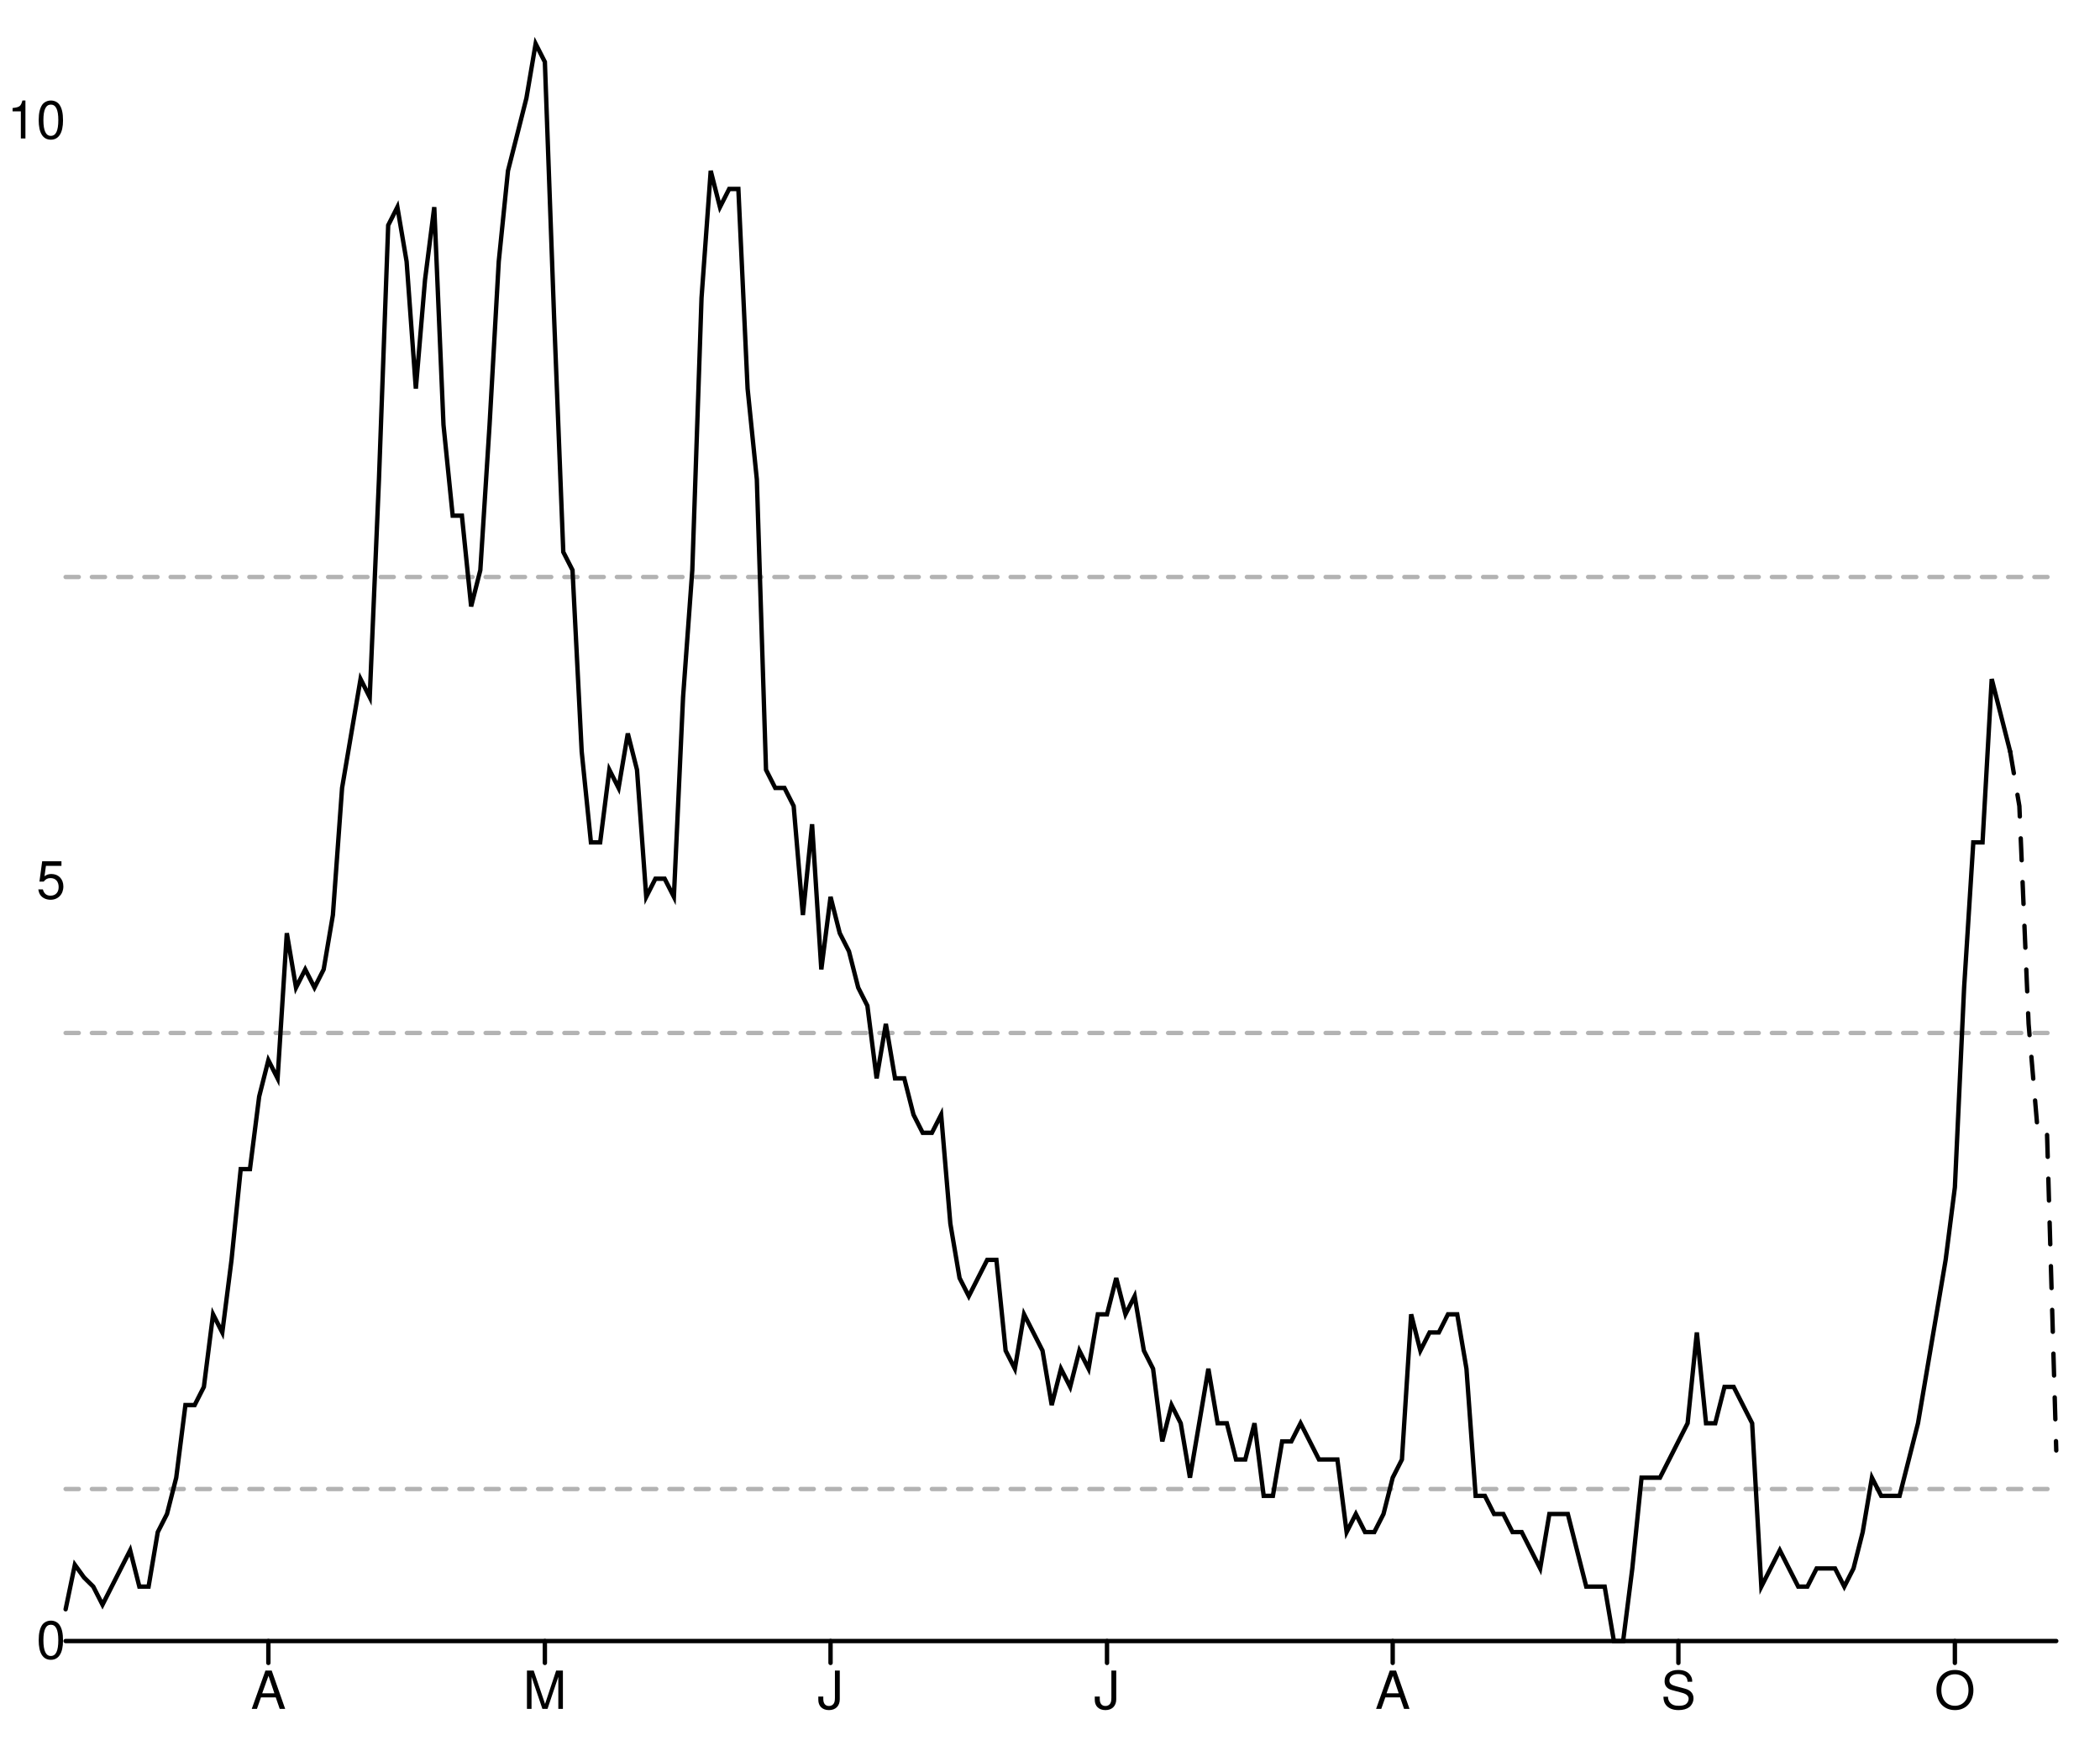
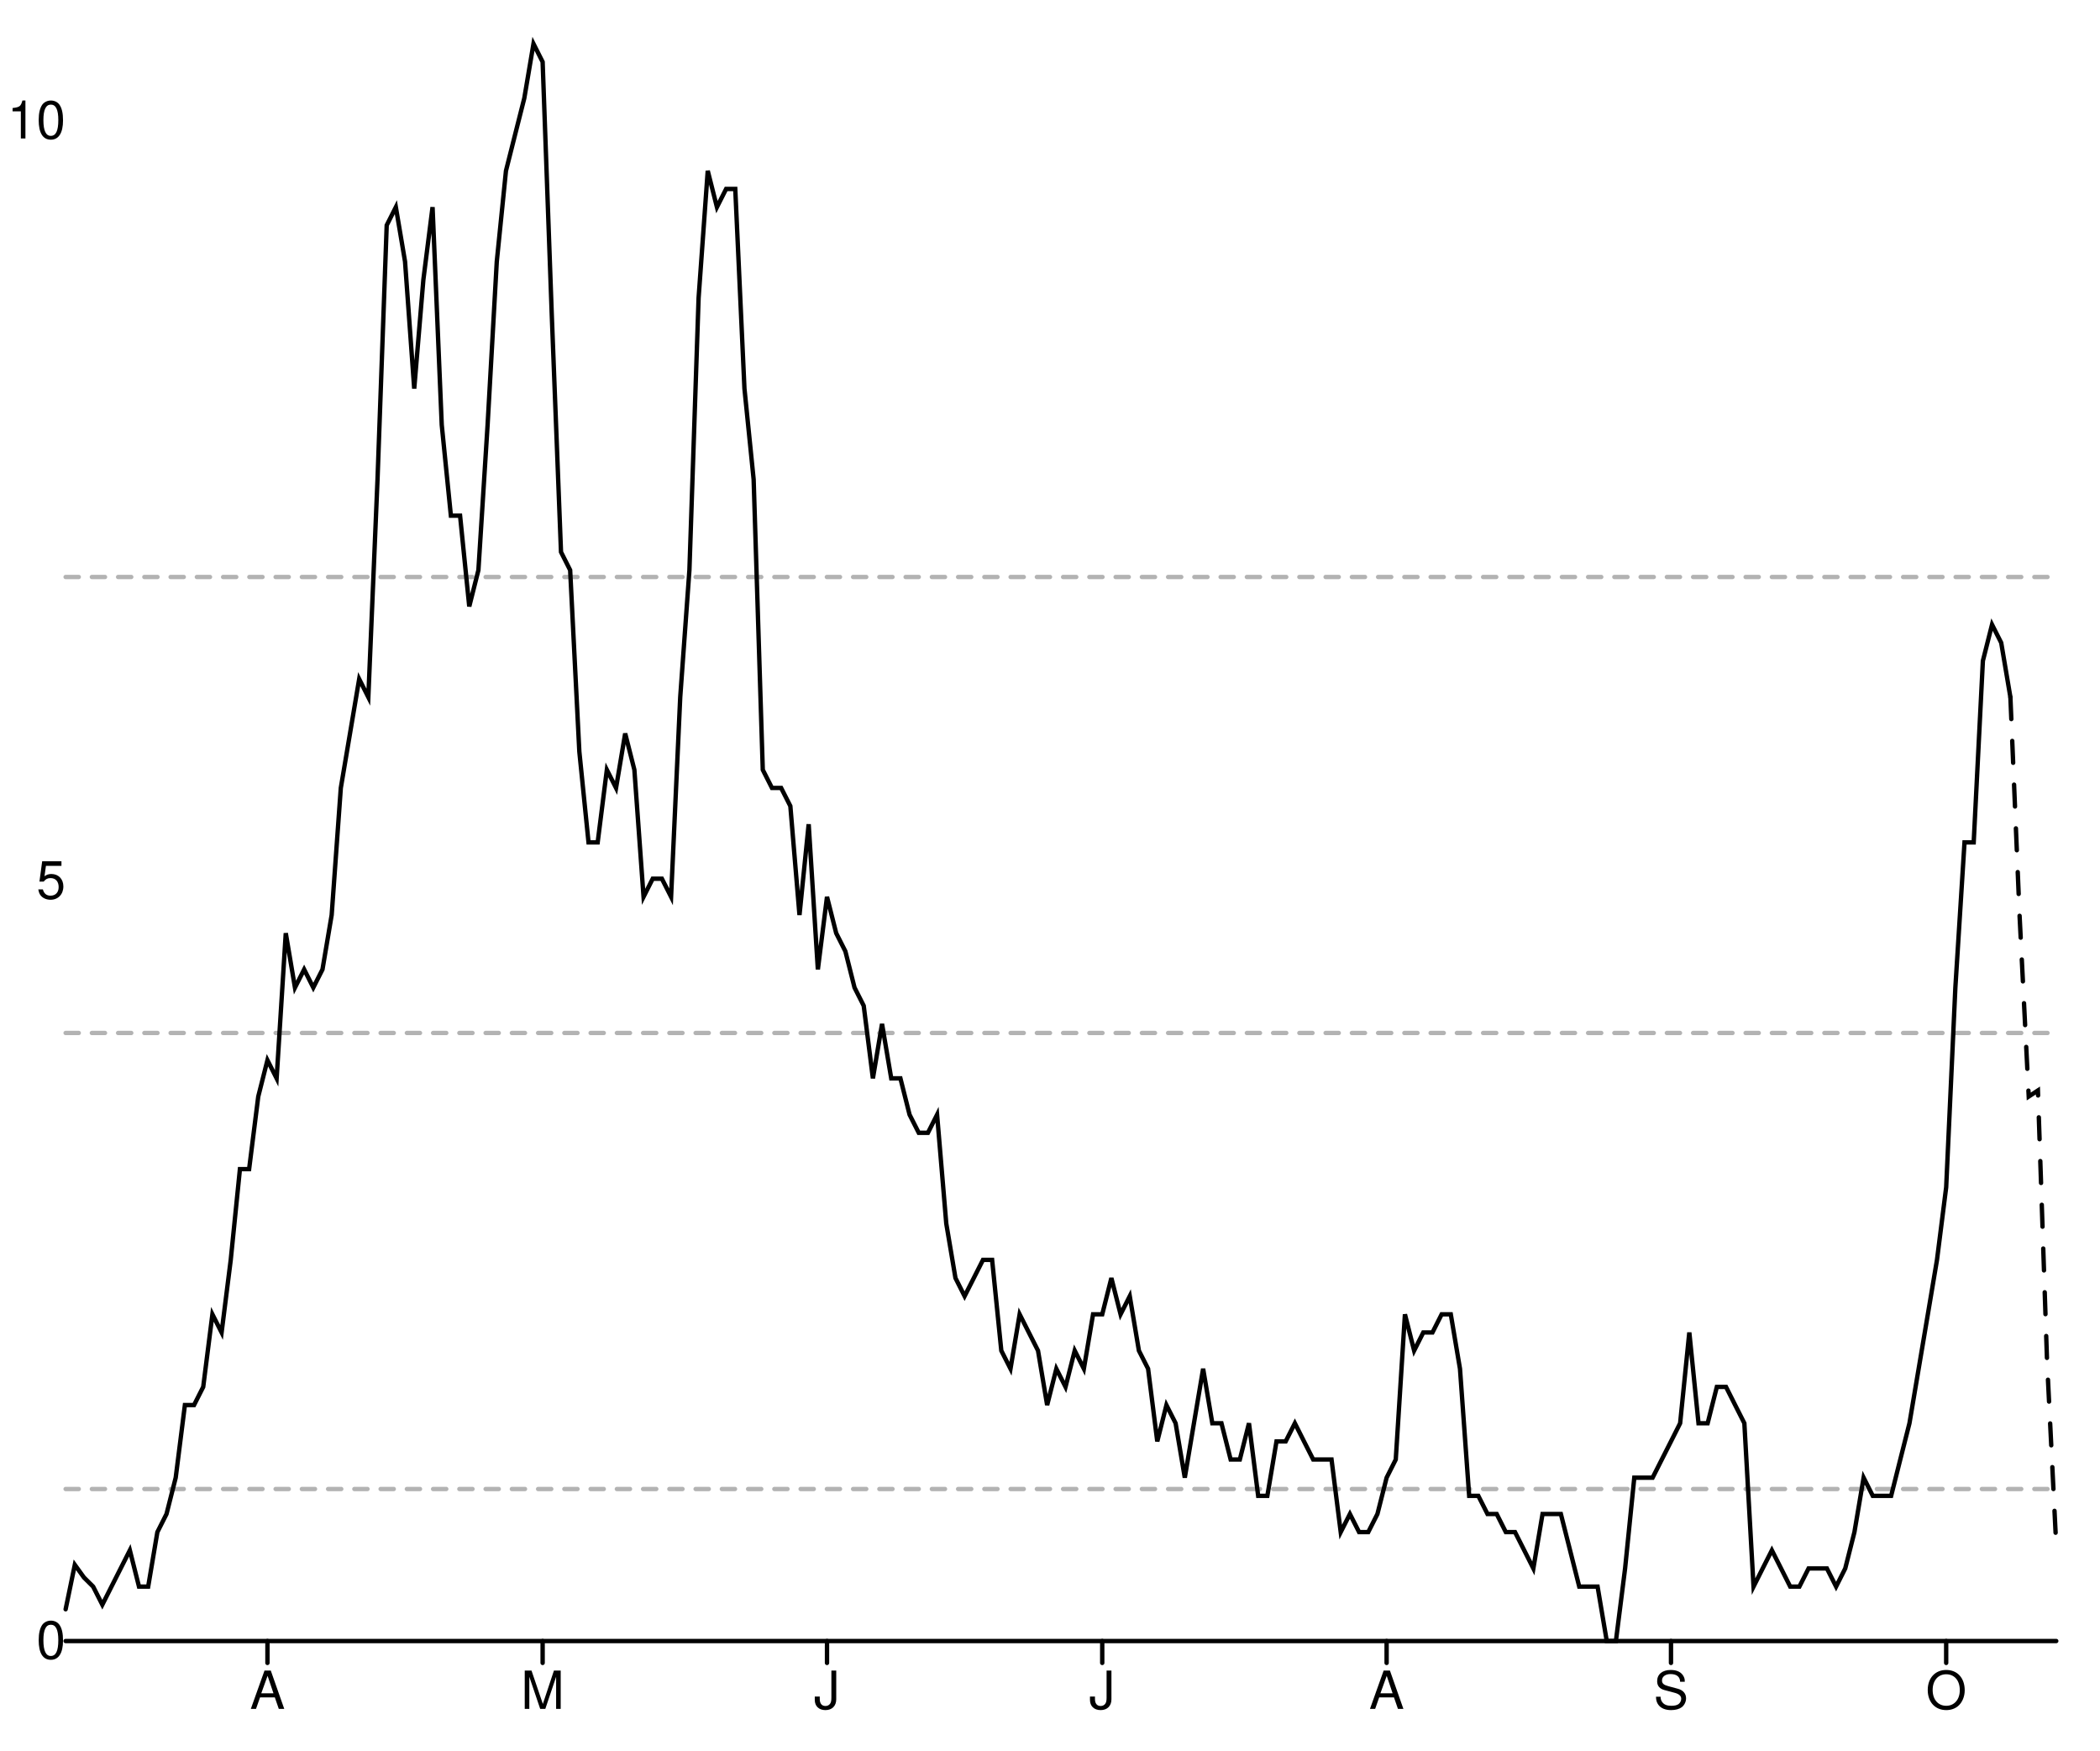
<svg xmlns="http://www.w3.org/2000/svg" width="480" height="400" viewBox="0 0 480 400" style="overflow:display" preserveAspectRatio="xMinYMin meet" overflow="visible">
  <defs>
    <style>
	.data-series path.line { fill-opacity: 0; stroke: black; }
	.data-series path.line.dotted { stroke-dasharray: 12 20 }
	.data-series circle { display: none; }
	.data-series:hover path.line, .data-series.on path.line { stroke-width: 1; }
	.data-series:hover circle, .data-series.on circle { display: inline; }
	.data-series circle:hover, .data-series circle.on { r: 1px!important; }
	.graph-grid { font-family: "Helvetica Neue",Helvetica,Arial,"Lucida Grande",sans-serif; }
	.graph-grid line { stroke: black; stroke-width: 1; stroke-linecap: round; }
	.graph-grid.graph-grid-x text { text-anchor: middle; dominant-baseline: hanging; transform: translateY(10px); }
	.graph-grid.graph-grid-y text { text-anchor: end; dominant-baseline: middle; transform: translateX(-10px); }
	</style>
  </defs>
  <g class="graph-grid graph-grid-y">
    <line x1="15.00" y1="375.00" x2="470.00" y2="375.00" data-left="15" />
    <text x="25" y="375" text-anchor="end">0</text>
    <text x="25" y="201.318" text-anchor="end">5</text>
    <text x="25" y="27.636" text-anchor="end">10</text>
    <text style="text-anchor:middle;dominant-baseline:hanging;font-weight:bold;transform: translateY(192.5px) rotate(-90deg);" />
  </g>
  <g class="graph-grid graph-grid-x">
-     <line class="tick" x1="61.34" y1="375.00" x2="61.34" y2="380.00" />
-     <text x="61.343" y="375" text-anchor="middle">A</text>
-     <line class="tick" x1="124.54" y1="375.00" x2="124.54" y2="380.00" />
-     <text x="124.537" y="375" text-anchor="middle">M</text>
-     <line class="tick" x1="189.84" y1="375.00" x2="189.84" y2="380.00" />
-     <text x="189.838" y="375" text-anchor="middle">J</text>
-     <line class="tick" x1="253.03" y1="375.00" x2="253.03" y2="380.00" />
-     <text x="253.032" y="375" text-anchor="middle">J</text>
-     <line class="tick" x1="318.33" y1="375.00" x2="318.33" y2="380.00" />
-     <text x="318.333" y="375" text-anchor="middle">A</text>
-     <line class="tick" x1="383.63" y1="375.00" x2="383.63" y2="380.00" />
-     <text x="383.634" y="375" text-anchor="middle">S</text>
-     <line class="tick" x1="446.83" y1="375.00" x2="446.83" y2="380.00" />
-     <text x="446.829" y="375" text-anchor="middle">O</text>
+     <line class="tick" x1="61.13" y1="375.00" x2="61.13" y2="380.00" />
+     <text x="61.129" y="375" text-anchor="middle">A</text>
+     <line class="tick" x1="124.03" y1="375.00" x2="124.03" y2="380.00" />
+     <text x="124.032" y="375" text-anchor="middle">M</text>
+     <line class="tick" x1="189.03" y1="375.00" x2="189.03" y2="380.00" />
+     <text x="189.032" y="375" text-anchor="middle">J</text>
+     <line class="tick" x1="251.94" y1="375.00" x2="251.94" y2="380.00" />
+     <text x="251.935" y="375" text-anchor="middle">J</text>
+     <line class="tick" x1="316.94" y1="375.00" x2="316.94" y2="380.00" />
+     <text x="316.935" y="375" text-anchor="middle">A</text>
+     <line class="tick" x1="381.94" y1="375.00" x2="381.94" y2="380.00" />
+     <text x="381.935" y="375" text-anchor="middle">S</text>
+     <line class="tick" x1="444.84" y1="375.00" x2="444.84" y2="380.00" />
+     <text x="444.839" y="375" text-anchor="middle">O</text>
    <text style="text-anchor:middle;dominant-baseline:hanging;font-weight:bold;transform: translateY(192.5px) rotate(-90deg);" />
  </g>
  <g data-series="widespread" class="data-series">
    <path d="M 15.00,131.85L 470.00,131.85" id="E07000108-level-0" class="line" stroke-width="1" stroke-linecap="round" stroke-dasharray="3,3" fill-opacity="0.3" opacity="0.3" />
  </g>
  <g data-series="substantial" class="data-series">
    <path d="M 15.00,236.05L 470.00,236.05" id="E07000108-level-1" class="line" stroke-width="1" stroke-linecap="round" stroke-dasharray="3,3" fill-opacity="0.3" opacity="0.3" />
  </g>
  <g data-series="moderate" class="data-series">
    <path d="M 15.00,340.26L 470.00,340.26" id="E07000108-level-2" class="line" stroke-width="1" stroke-linecap="round" stroke-dasharray="3,3" fill-opacity="0.3" opacity="0.3" />
  </g>
  <g data-series="new-cases" class="data-series">
-     <path d="M 15.00,367.74L 17.11,357.58L 19.21,360.48L 21.32,362.56L 23.43,366.70L 25.53,362.56L 27.64,358.41L 29.75,354.26L 31.85,362.56L 33.96,362.56L 36.06,350.11L 38.17,345.97L 40.28,337.67L 42.38,321.08L 44.49,321.08L 46.60,316.93L 48.70,300.34L 50.81,304.49L 52.92,287.90L 55.02,267.16L 57.13,267.16L 59.24,250.57L 61.34,242.27L 63.45,246.42L 65.56,213.24L 67.66,225.68L 69.77,221.53L 71.88,225.68L 73.98,221.53L 76.09,209.09L 78.19,180.06L 80.30,167.61L 82.41,155.17L 84.51,159.32L 86.62,109.55L 88.73,51.48L 90.83,47.33L 92.94,59.77L 95.05,88.81L 97.15,63.92L 99.26,47.33L 101.37,97.10L 103.47,117.84L 105.58,117.84L 107.69,138.58L 109.79,130.28L 111.90,97.10L 114.00,59.77L 116.11,39.03L 118.22,30.74L 120.32,22.44L 122.43,10.00L 124.54,14.15L 126.64,72.22L 128.75,126.14L 130.86,130.28L 132.96,171.76L 135.07,192.50L 137.18,192.50L 139.28,175.91L 141.39,180.06L 143.50,167.61L 145.60,175.91L 147.71,204.94L 149.81,200.80L 151.92,200.80L 154.03,204.94L 156.13,159.32L 158.24,130.28L 160.35,68.07L 162.45,39.03L 164.56,47.33L 166.67,43.18L 168.77,43.18L 170.88,88.81L 172.99,109.55L 175.09,175.91L 177.20,180.06L 179.31,180.06L 181.41,184.20L 183.52,209.09L 185.62,188.35L 187.73,221.53L 189.84,204.94L 191.94,213.24L 194.05,217.39L 196.16,225.68L 198.26,229.83L 200.37,246.42L 202.48,233.98L 204.58,246.42L 206.69,246.42L 208.80,254.72L 210.90,258.86L 213.01,258.86L 215.12,254.72L 217.22,279.60L 219.33,292.05L 221.44,296.19L 223.54,292.05L 225.65,287.90L 227.75,287.90L 229.86,308.64L 231.97,312.78L 234.07,300.34L 236.18,304.49L 238.29,308.64L 240.39,321.08L 242.50,312.78L 244.61,316.93L 246.71,308.64L 248.82,312.78L 250.93,300.34L 253.03,300.34L 255.14,292.05L 257.25,300.34L 259.35,296.19L 261.46,308.64L 263.56,312.78L 265.67,329.38L 267.78,321.08L 269.88,325.23L 271.99,337.67L 274.10,325.23L 276.20,312.78L 278.31,325.23L 280.42,325.23L 282.52,333.52L 284.63,333.52L 286.74,325.23L 288.84,341.82L 290.95,341.82L 293.06,329.38L 295.16,329.38L 297.27,325.23L 299.38,329.38L 301.48,333.52L 303.59,333.52L 305.69,333.52L 307.80,350.11L 309.91,345.97L 312.01,350.11L 314.12,350.11L 316.23,345.97L 318.33,337.67L 320.44,333.52L 322.55,300.34L 324.65,308.64L 326.76,304.49L 328.87,304.49L 330.97,300.34L 333.08,300.34L 335.19,312.78L 337.29,341.82L 339.40,341.82L 341.50,345.97L 343.61,345.97L 345.72,350.11L 347.82,350.11L 349.93,354.26L 352.04,358.41L 354.14,345.97L 356.25,345.97L 358.36,345.97L 360.46,354.26L 362.57,362.56L 364.68,362.56L 366.78,362.56L 368.89,375.00L 371.00,375.00L 373.10,358.41L 375.21,337.67L 377.31,337.67L 379.42,337.67L 381.53,333.52L 383.63,329.38L 385.74,325.23L 387.85,304.49L 389.95,325.23L 392.06,325.23L 394.17,316.93L 396.27,316.93L 398.38,321.08L 400.49,325.23L 402.59,362.56L 404.70,358.41L 406.81,354.26L 408.91,358.41L 411.02,362.56L 413.12,362.56L 415.23,358.41L 417.34,358.41L 419.44,358.41L 421.55,362.56L 423.66,358.41L 425.76,350.11L 427.87,337.67L 429.98,341.82L 432.08,341.82L 434.19,341.82L 436.30,333.52L 438.40,325.23L 440.51,312.78L 442.62,300.34L 444.72,287.90L 446.83,271.31L 448.94,225.68L 451.04,192.50L 453.15,192.50L 455.25,155.17L 457.36,163.47L 459.47,171.76" id="New cases" class="line" stroke-width="1" stroke-linecap="round" />
+     <path d="M 15.00,367.74L 17.10,357.58L 19.19,360.48L 21.29,362.56L 23.39,366.70L 25.48,362.56L 27.58,358.41L 29.68,354.26L 31.77,362.56L 33.87,362.56L 35.97,350.11L 38.06,345.97L 40.16,337.67L 42.26,321.08L 44.35,321.08L 46.45,316.93L 48.55,300.34L 50.65,304.49L 52.74,287.90L 54.84,267.16L 56.94,267.16L 59.03,250.57L 61.13,242.27L 63.23,246.42L 65.32,213.24L 67.42,225.68L 69.52,221.53L 71.61,225.68L 73.71,221.53L 75.81,209.09L 77.90,180.06L 80.00,167.61L 82.10,155.17L 84.19,159.32L 86.29,109.55L 88.39,51.48L 90.48,47.33L 92.58,59.77L 94.68,88.81L 96.77,63.92L 98.87,47.33L 100.97,97.10L 103.06,117.84L 105.16,117.84L 107.26,138.58L 109.35,130.28L 111.45,97.10L 113.55,59.77L 115.65,39.03L 117.74,30.74L 119.84,22.44L 121.94,10.00L 124.03,14.15L 126.13,72.22L 128.23,126.14L 130.32,130.28L 132.42,171.76L 134.52,192.50L 136.61,192.50L 138.71,175.91L 140.81,180.06L 142.90,167.61L 145.00,175.91L 147.10,204.94L 149.19,200.80L 151.29,200.80L 153.39,204.94L 155.48,159.32L 157.58,130.28L 159.68,68.07L 161.77,39.03L 163.87,47.33L 165.97,43.18L 168.06,43.18L 170.16,88.81L 172.26,109.55L 174.35,175.91L 176.45,180.06L 178.55,180.06L 180.65,184.20L 182.74,209.09L 184.84,188.35L 186.94,221.53L 189.03,204.94L 191.13,213.24L 193.23,217.39L 195.32,225.68L 197.42,229.83L 199.52,246.42L 201.61,233.98L 203.71,246.42L 205.81,246.42L 207.90,254.72L 210.00,258.86L 212.10,258.86L 214.19,254.72L 216.29,279.60L 218.39,292.05L 220.48,296.19L 222.58,292.05L 224.68,287.90L 226.77,287.90L 228.87,308.64L 230.97,312.78L 233.06,300.34L 235.16,304.49L 237.26,308.64L 239.35,321.08L 241.45,312.78L 243.55,316.93L 245.65,308.64L 247.74,312.78L 249.84,300.34L 251.94,300.34L 254.03,292.05L 256.13,300.34L 258.23,296.19L 260.32,308.64L 262.42,312.78L 264.52,329.38L 266.61,321.08L 268.71,325.23L 270.81,337.67L 272.90,325.23L 275.00,312.78L 277.10,325.23L 279.19,325.23L 281.29,333.52L 283.39,333.52L 285.48,325.23L 287.58,341.82L 289.68,341.82L 291.77,329.38L 293.87,329.38L 295.97,325.23L 298.06,329.38L 300.16,333.52L 302.26,333.52L 304.35,333.52L 306.45,350.11L 308.55,345.97L 310.65,350.11L 312.74,350.11L 314.84,345.97L 316.94,337.67L 319.03,333.52L 321.13,300.34L 323.23,308.64L 325.32,304.49L 327.42,304.49L 329.52,300.34L 331.61,300.34L 333.71,312.78L 335.81,341.82L 337.90,341.82L 340.00,345.97L 342.10,345.97L 344.19,350.11L 346.29,350.11L 348.39,354.26L 350.48,358.41L 352.58,345.97L 354.68,345.97L 356.77,345.97L 358.87,354.26L 360.97,362.56L 363.06,362.56L 365.16,362.56L 367.26,375.00L 369.35,375.00L 371.45,358.41L 373.55,337.67L 375.65,337.67L 377.74,337.67L 379.84,333.52L 381.94,329.38L 384.03,325.23L 386.13,304.49L 388.23,325.23L 390.32,325.23L 392.42,316.93L 394.52,316.93L 396.61,321.08L 398.71,325.23L 400.81,362.56L 402.90,358.41L 405.00,354.26L 407.10,358.41L 409.19,362.56L 411.29,362.56L 413.39,358.41L 415.48,358.41L 417.58,358.41L 419.68,362.56L 421.77,358.41L 423.87,350.11L 425.97,337.67L 428.06,341.82L 430.16,341.82L 432.26,341.82L 434.35,333.52L 436.45,325.23L 438.55,312.78L 440.65,300.34L 442.74,287.90L 444.84,271.31L 446.94,225.68L 449.03,192.50L 451.13,192.50L 453.23,151.02L 455.32,142.73L 457.42,146.88L 459.52,159.32" id="New cases" class="line" stroke-width="1" stroke-linecap="round" />
  </g>
  <g data-series="recent-cases" class="data-series">
-     <path d="M 459.47,171.76L 461.57,184.20L 463.68,233.98L 465.79,258.86L 467.89,258.86L 470.00,331.45" id="Recent cases" class="line" stroke-width="1" stroke-linecap="round" stroke-dasharray="5,5" />
+     <path d="M 459.52,159.32L 461.61,209.09L 463.71,250.57L 465.81,249.19L 467.90,311.12L 470.00,353.22" id="Recent cases" class="line" stroke-width="1" stroke-linecap="round" stroke-dasharray="5,5" />
  </g>
</svg>
